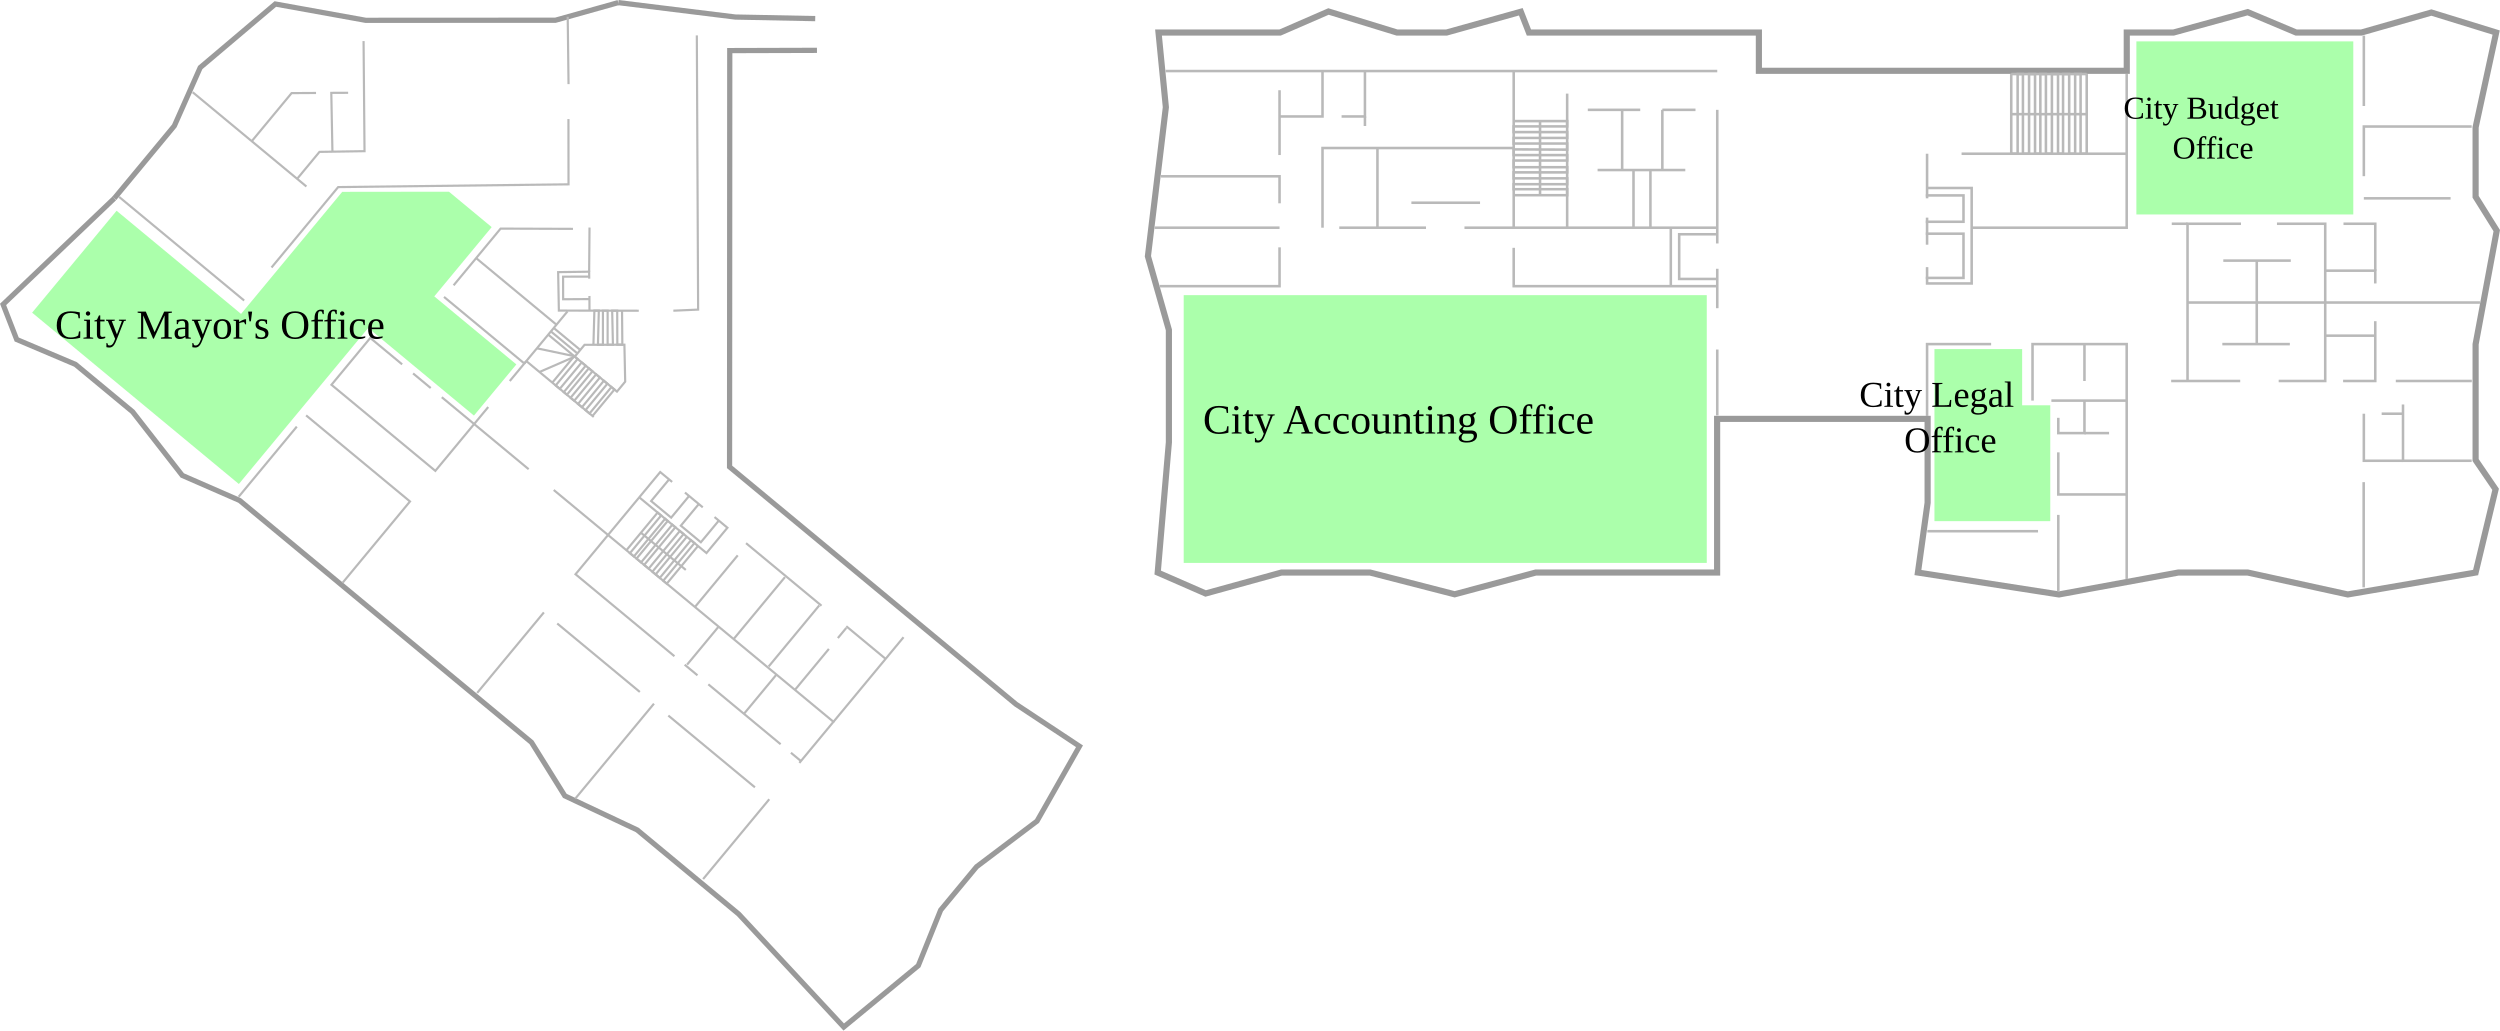
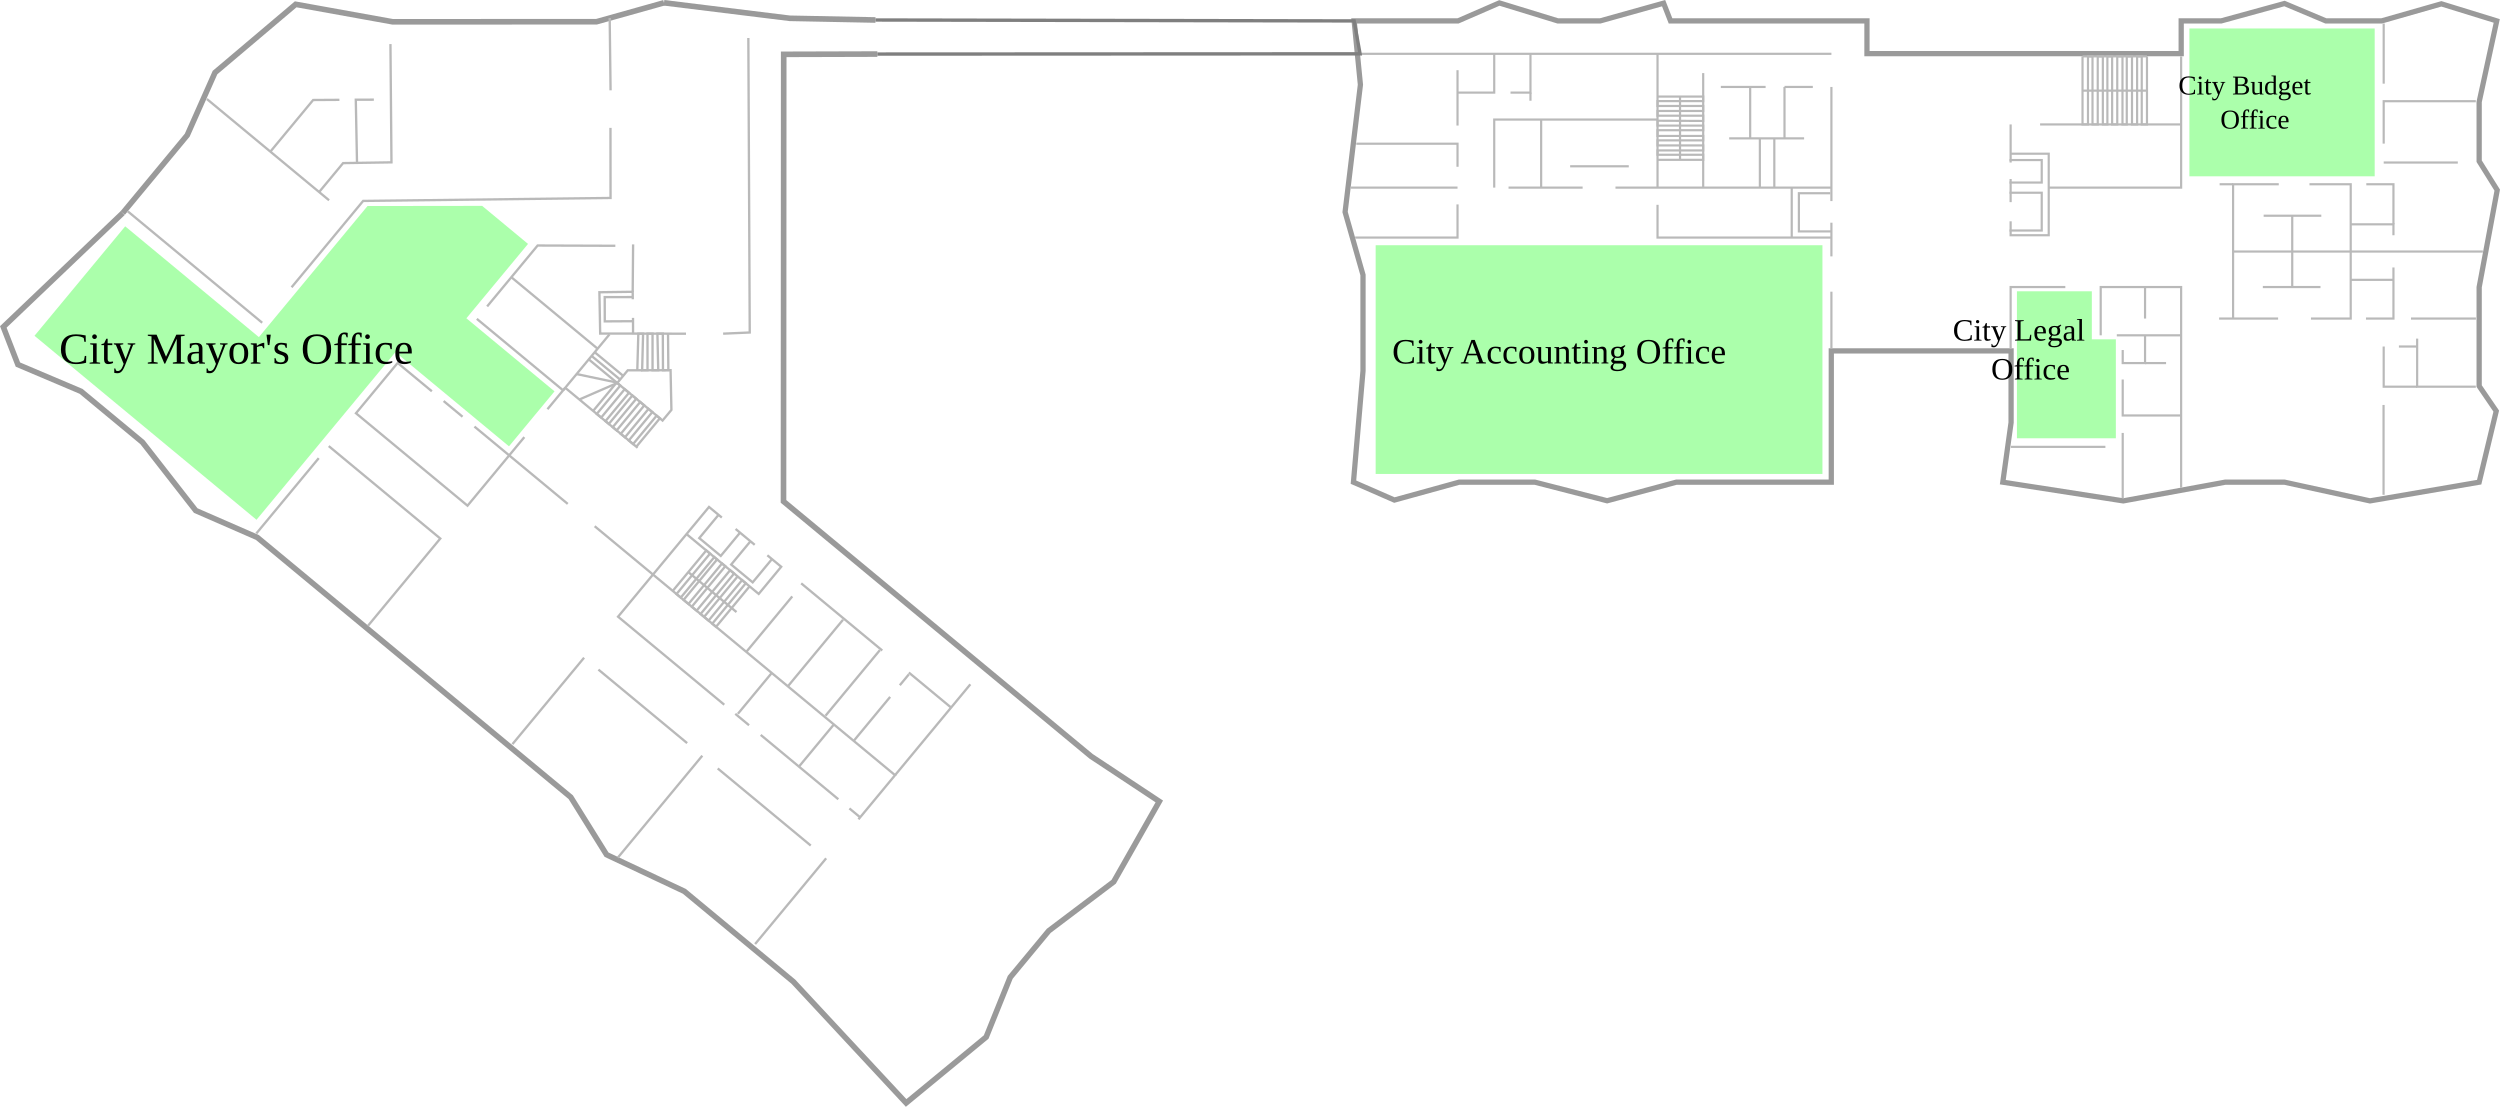
- <svg xmlns="http://www.w3.org/2000/svg" width="243.53mm" height="100.393mm" viewBox="0 0 920.427 379.438" version="1.1" id="svg1" xml:space="preserve">
+ <svg xmlns="http://www.w3.org/2000/svg" width="226.765mm" height="100.393mm" viewBox="0 0 857.064 379.438" version="1.1" id="svg1" xml:space="preserve">
  <defs id="defs1" />
  <g id="layer1" transform="matrix(0.8234949,0,0,0.8234949,-33.44416,-267.4229)">
    <g id="g3" transform="matrix(1.081154,0,0,-1.081154,39.59258,823.0265)">
-       <g id="g1" transform="matrix(0.5611044,0,0,-0.5611044,432.2217,557.0094)">
+       <g id="g1" transform="matrix(0.4462843,0,0,-0.4462843,484.3505,539.986)">
        <g id="layer2">
          <path style="fill:#59ff59;fill-opacity:0;stroke:#9a9a9a;stroke-width:4.535;stroke-dasharray:none;stroke-opacity:1" d="M 496.865,480.029 V 593.271 H 363.178 l -59.728,16.034 -62.334,-16.034 H 175.777 L 119.899,608.704 84.581,593.271 92.83,497.266 V 414.488 L 77.366,360.172 90.594,250.336 85.183,195.297 h 89.592 l 35.676,-15.512 50.508,15.512 h 36.478 l 54.749,-15.311 5.981,15.311 h 169.475 v 28.203 h 271.12 v -28.203 h 34.439 l 54.706,-15.023 35.715,15.023 h 48.045 l 51.588,-14.739 47.761,14.739 -15.165,69.87 v 51.163 l 15.59,24.944 -15.59,83.759 v 85.318 l 14.739,21.588 -14.739,61.331 -94.191,16.146 -73.753,-16.146 h -51.163 l -87.94,16.146 -103.956,-16.146 7.148,-51.456 v -61.786 z" id="path25" />
          <path style="fill:#59ff59;fill-opacity:0;stroke:#b9b9b9;stroke-width:1.89;stroke-dasharray:none;stroke-opacity:1" d="M 90.293,223.679 H 496.965" id="path45" />
          <path style="fill:#59ff59;fill-opacity:0;stroke:#b9b9b9;stroke-width:1.89;stroke-dasharray:none;stroke-opacity:1" d="m 496.965,252.271 v 98.481" id="path46" />
          <path style="fill:#59ff59;fill-opacity:0;stroke:#b9b9b9;stroke-width:1.89;stroke-dasharray:none;stroke-opacity:1" d="m 496.965,369.392 v 29.062" id="path47" />
          <path style="fill:#59ff59;fill-opacity:0;stroke:#b9b9b9;stroke-width:1.89;stroke-dasharray:none;stroke-opacity:1" d="m 496.965,428.919 v 48.604" id="path48" />
          <path style="fill:#59ff59;fill-opacity:0;stroke:#b9b9b9;stroke-width:1.89;stroke-dasharray:none;stroke-opacity:1" d="M 496.965,382.219 H 346.943 v -28.261" id="path49" />
          <path style="fill:#59ff59;fill-opacity:0;stroke:#b9b9b9;stroke-width:1.89;stroke-dasharray:none;stroke-opacity:1" d="m 87.019,301.246 h 87.354 v 19.903" id="path50" />
          <path style="fill:#59ff59;fill-opacity:0;stroke:#b9b9b9;stroke-width:1.89;stroke-dasharray:none;stroke-opacity:1" d="M 82.201,339.127 H 174.374" id="path51" />
          <path style="fill:#59ff59;fill-opacity:0;stroke:#b9b9b9;stroke-width:1.89;stroke-dasharray:none;stroke-opacity:1" d="m 174.374,353.604 v 28.615 H 86.027" id="path52" />
          <path style="fill:#59ff59;fill-opacity:0;stroke:#b9b9b9;stroke-width:1.89;stroke-dasharray:none;stroke-opacity:1" d="m 174.374,237.815 v 47.761" id="path53" />
          <path style="fill:#59ff59;fill-opacity:0;stroke:#b9b9b9;stroke-width:1.89;stroke-dasharray:none;stroke-opacity:1" d="m 174.374,257.151 h 31.668 v -33.472" id="path54" />
          <path style="fill:#59ff59;fill-opacity:0;stroke:#b9b9b9;stroke-width:1.89;stroke-dasharray:none;stroke-opacity:1" d="m 237.309,223.679 v 33.472 h -17.21" id="path55" />
          <path style="fill:#59ff59;fill-opacity:0;stroke:#b9b9b9;stroke-width:1.89;stroke-dasharray:none;stroke-opacity:1" d="m 237.309,257.151 v 7.024" id="path56" />
          <path style="fill:#59ff59;fill-opacity:0;stroke:#b9b9b9;stroke-width:1.89;stroke-dasharray:none;stroke-opacity:1" d="M 206.042,339.127 V 280.401 H 346.943" id="path57" />
          <path style="fill:#59ff59;fill-opacity:0;stroke:#b9b9b9;stroke-width:1.89;stroke-dasharray:none;stroke-opacity:1" d="m 218.398,339.127 h 63.918" id="path58" />
          <path style="fill:#59ff59;fill-opacity:0;stroke:#b9b9b9;stroke-width:1.89;stroke-dasharray:none;stroke-opacity:1" d="M 246.528,339.127 V 280.401" id="path59" />
          <path style="fill:#59ff59;fill-opacity:0;stroke:#b9b9b9;stroke-width:1.89;stroke-dasharray:none;stroke-opacity:1" d="m 271.545,320.724 h 50.596" id="path60" />
          <path style="fill:#59ff59;fill-opacity:0;stroke:#b9b9b9;stroke-width:1.89;stroke-dasharray:none;stroke-opacity:1" d="M 310.661,339.127 H 496.965" id="path61" />
          <path style="fill:#59ff59;fill-opacity:0;stroke:#b9b9b9;stroke-width:1.89;stroke-dasharray:none;stroke-opacity:1" d="M 346.943,339.127 V 223.679" id="path62" />
          <path style="fill:#59ff59;fill-opacity:0;stroke:#b9b9b9;stroke-width:1.89;stroke-dasharray:none;stroke-opacity:1" d="m 386.343,240.315 v 98.812" id="path63" />
          <path style="fill:#59ff59;fill-opacity:0;stroke:#b9b9b9;stroke-width:1.89;stroke-dasharray:none;stroke-opacity:1" d="m 401.56,252.271 h 38.638" id="path64" />
          <path style="fill:#59ff59;fill-opacity:0;stroke:#b9b9b9;stroke-width:1.89;stroke-dasharray:none;stroke-opacity:1" d="m 456.496,252.271 h 24.434" id="path65" />
          <path style="fill:#59ff59;fill-opacity:0;stroke:#b9b9b9;stroke-width:1.89;stroke-dasharray:none;stroke-opacity:1" d="m 456.496,252.271 v 44.36" id="path66" />
          <path style="fill:#59ff59;fill-opacity:0;stroke:#b9b9b9;stroke-width:1.89;stroke-dasharray:none;stroke-opacity:1" d="M 473.414,296.631 H 408.776" id="path67" />
          <path style="fill:#59ff59;fill-opacity:0;stroke:#b9b9b9;stroke-width:1.89;stroke-dasharray:none;stroke-opacity:1" d="M 426.876,296.631 V 252.271" id="path68" />
          <path style="fill:#59ff59;fill-opacity:0;stroke:#b9b9b9;stroke-width:1.89;stroke-dasharray:none;stroke-opacity:1" d="m 435.238,296.631 v 42.496" id="path69" />
          <path style="fill:#59ff59;fill-opacity:0;stroke:#b9b9b9;stroke-width:1.89;stroke-dasharray:none;stroke-opacity:1" d="M 447.709,339.127 V 296.631" id="path70" />
          <path style="fill:#59ff59;fill-opacity:0;stroke:#b9b9b9;stroke-width:1.89;stroke-dasharray:none;stroke-opacity:1" d="m 462.732,339.127 v 43.092" id="path71" />
          <path style="fill:#59ff59;fill-opacity:0;stroke:#b9b9b9;stroke-width:1.89;stroke-dasharray:none;stroke-opacity:1" d="m 496.02,343.967 h -27.115 v 32.941 h 28.06" id="path73" />
          <path style="fill:#59ff59;fill-opacity:0;stroke:#b9b9b9;stroke-width:1.89;stroke-dasharray:none;stroke-opacity:1" d="m 651.596,284.61 v 32.87" id="path103" />
          <path style="fill:#59ff59;fill-opacity:0;stroke:#b9b9b9;stroke-width:1.89;stroke-dasharray:none;stroke-opacity:1" d="m 651.596,331.711 v 19.943" id="path104" />
          <path style="fill:#59ff59;fill-opacity:0;stroke:#b9b9b9;stroke-width:1.89;stroke-dasharray:none;stroke-opacity:1" d="m 651.596,368.189 v 12.026 h 32.87 v -70.351 h -32.87" id="path105" />
          <path style="fill:#59ff59;fill-opacity:0;stroke:#b9b9b9;stroke-width:1.89;stroke-dasharray:none;stroke-opacity:1" d="M 684.467,339.127 H 798.712 V 225.884" id="path106" />
          <path style="fill:#59ff59;fill-opacity:0;stroke:#b9b9b9;stroke-width:1.89;stroke-dasharray:none;stroke-opacity:1" d="M 798.712,284.61 H 677.021" id="path107" />
          <path style="fill:#59ff59;fill-opacity:0;stroke:#b9b9b9;stroke-width:1.89;stroke-dasharray:none;stroke-opacity:1" d="m 651.596,477.897 v -52.986 h 47.201" id="path108" />
          <path style="fill:#59ff59;fill-opacity:0;stroke:#b9b9b9;stroke-width:1.89;stroke-dasharray:none;stroke-opacity:1" d="m 729.317,466.559 v -41.648 h 69.394 v 173.169" id="path109" />
          <path style="fill:#59ff59;fill-opacity:0;stroke:#b9b9b9;stroke-width:1.89;stroke-dasharray:none;stroke-opacity:1" d="m 767.583,424.911 v 27.192" id="path110" />
          <path style="fill:#59ff59;fill-opacity:0;stroke:#b9b9b9;stroke-width:1.89;stroke-dasharray:none;stroke-opacity:1" d="M 798.712,466.559 H 743.206" id="path111" />
          <path style="fill:#59ff59;fill-opacity:0;stroke:#b9b9b9;stroke-width:1.89;stroke-dasharray:none;stroke-opacity:1" d="m 767.583,466.559 v 23.952 h -19.275 v -11.267" id="path112" />
          <path style="fill:#59ff59;fill-opacity:0;stroke:#b9b9b9;stroke-width:1.89;stroke-dasharray:none;stroke-opacity:1" d="m 767.583,490.51 h 18.141" id="path113" />
          <path style="fill:#59ff59;fill-opacity:0;stroke:#b9b9b9;stroke-width:1.89;stroke-dasharray:none;stroke-opacity:1" d="M 798.712,535.721 H 748.308 V 504.683" id="path114" />
          <path style="fill:#59ff59;fill-opacity:0;stroke:#b9b9b9;stroke-width:1.89;stroke-dasharray:none;stroke-opacity:1" d="m 748.308,550.78 v 56.22" id="path115" />
          <path style="fill:#59ff59;fill-opacity:0;stroke:#b9b9b9;stroke-width:1.89;stroke-dasharray:none;stroke-opacity:1" d="M 831.482,452.103 H 882.38" id="path116" />
          <path style="fill:#59ff59;fill-opacity:0;stroke:#b9b9b9;stroke-width:1.89;stroke-dasharray:none;stroke-opacity:1" d="M 843.548,452.103 V 336.22 h 39.4" id="path117" />
          <path style="fill:#59ff59;fill-opacity:0;stroke:#b9b9b9;stroke-width:1.89;stroke-dasharray:none;stroke-opacity:1" d="m 831.926,336.22 h 11.621" id="path118" />
          <path style="fill:#59ff59;fill-opacity:0;stroke:#b9b9b9;stroke-width:1.89;stroke-dasharray:none;stroke-opacity:1" d="m 869.908,363.383 h 49.745" id="path119" />
          <path style="fill:#59ff59;fill-opacity:0;stroke:#b9b9b9;stroke-width:1.89;stroke-dasharray:none;stroke-opacity:1" d="m 894.569,363.383 v 61.527" id="path120" />
          <path style="fill:#59ff59;fill-opacity:0;stroke:#b9b9b9;stroke-width:1.89;stroke-dasharray:none;stroke-opacity:1" d="m 869.2,424.911 h 49.745" id="path121" />
          <path style="fill:#59ff59;fill-opacity:0;stroke:#b9b9b9;stroke-width:1.89;stroke-dasharray:none;stroke-opacity:1" d="m 910.725,452.103 h 34.3 V 336.22 h -35.575" id="path122" />
          <path style="fill:#59ff59;fill-opacity:0;stroke:#b9b9b9;stroke-width:1.89;stroke-dasharray:none;stroke-opacity:1" d="M 843.548,394.279 H 1059.069" id="path123" />
          <path style="fill:#59ff59;fill-opacity:0;stroke:#b9b9b9;stroke-width:1.89;stroke-dasharray:none;stroke-opacity:1" d="m 945.025,370.795 h 36.879 v 9.42" id="path124" />
          <path style="fill:#59ff59;fill-opacity:0;stroke:#b9b9b9;stroke-width:1.89;stroke-dasharray:none;stroke-opacity:1" d="M 981.904,370.795 V 336.22 H 958.487" id="path125" />
          <path style="fill:#59ff59;fill-opacity:0;stroke:#b9b9b9;stroke-width:1.89;stroke-dasharray:none;stroke-opacity:1" d="m 958.203,452.103 h 23.701 v -44.077" id="path126" />
          <path style="fill:#59ff59;fill-opacity:0;stroke:#b9b9b9;stroke-width:1.89;stroke-dasharray:none;stroke-opacity:1" d="M 981.904,418.697 H 945.025" id="path127" />
          <path style="fill:#59ff59;fill-opacity:0;stroke:#b9b9b9;stroke-width:1.89;stroke-dasharray:none;stroke-opacity:1" d="m 997.037,452.103 h 56.02" id="path128" />
          <path style="fill:#59ff59;fill-opacity:0;stroke:#b9b9b9;stroke-width:1.89;stroke-dasharray:none;stroke-opacity:1" d="m 1002.348,469.406 v 41.489 h 50.608" id="path129" />
          <path style="fill:#59ff59;fill-opacity:0;stroke:#b9b9b9;stroke-width:1.89;stroke-dasharray:none;stroke-opacity:1" d="M 1002.348,510.895 H 973.486 V 476.22" id="path130" />
          <path style="fill:#59ff59;fill-opacity:0;stroke:#b9b9b9;stroke-width:1.89;stroke-dasharray:none;stroke-opacity:1" d="m 986.614,476.22 h 15.734" id="path131" />
          <path style="fill:#59ff59;fill-opacity:0;stroke:#b9b9b9;stroke-width:1.89;stroke-dasharray:none;stroke-opacity:1" d="m 973.486,317.48 h 63.941" id="path132" />
          <path style="fill:#59ff59;fill-opacity:0;stroke:#b9b9b9;stroke-width:1.89;stroke-dasharray:none;stroke-opacity:1" d="m 973.486,301.166 v -36.599 h 79.47" id="path133" />
          <path style="fill:#59ff59;fill-opacity:0;stroke:#b9b9b9;stroke-width:1.89;stroke-dasharray:none;stroke-opacity:1" d="M 973.486,249.436 V 197.565" id="path134" />
          <path style="fill:#59ff59;fill-opacity:0;stroke:#b9b9b9;stroke-width:1.89;stroke-dasharray:none;stroke-opacity:1" d="m 650.651,315.338 h 27.786 v 19.416 h -27.786" id="path139" />
          <path style="fill:#59ff59;fill-opacity:0;stroke:#b9b9b9;stroke-width:1.89;stroke-dasharray:none;stroke-opacity:1" d="m 650.651,343.542 h 27.786 v 32.597 h -27.786" id="path140" />
          <path style="fill:#59ff59;fill-opacity:0;stroke:#b9b9b9;stroke-width:1.89;stroke-dasharray:none;stroke-opacity:1" d="M 366.359,315.175 V 260.558" id="path156" />
          <path style="fill:#59ff59;fill-opacity:0;stroke:#b9b9b9;stroke-width:1.89;stroke-dasharray:none;stroke-opacity:1" d="m 346.943,260.558 h 39.4 v 3.908 h -39.4 v 4.209 h 39.4 v 4.309 h -39.4 v 4.109 h 39.4 v 4.51 l -39.4,-0.2 10e-6,4.209 h 39.4 v 4.009 h -39.4 v 4.911 h 39.4 v 3.808 h -39.4 v 4.409 h 39.4 v 4.309 h -39.4 v 3.708 h 39.4 v 4.409 h -39.4" id="path157" />
          <path style="fill:#59ff59;fill-opacity:0;stroke:#b9b9b9;stroke-width:1.89;stroke-dasharray:none;stroke-opacity:1" d="m 713.729,255.447 h 55.719" id="path158" />
          <path style="fill:#59ff59;fill-opacity:0;stroke:#b9b9b9;stroke-width:1.89;stroke-dasharray:none;stroke-opacity:1" d="m 713.629,225.884 v 58.726 h 4.71 v -58.726 h 3.908 v 58.726 h 4.51 v -58.726 h 4.409 v 58.726 h 3.908 c 0,0 0,-58.726 0,-58.726 h 4.109 v 58.726 h 4.409 v -58.726 h 4.51 v 58.726 h 3.708 v -58.726 h 4.51 v 58.726 h 4.409 v -58.726 h 4.009 v 58.726 h 4.51 v -58.726" id="path173" />
          <path style="fill:#59ff59;fill-opacity:0;stroke:#b9b9b9;stroke-width:1.89;stroke-dasharray:none;stroke-opacity:1" d="m 713.629,225.884 h 55.619" id="path174" />
          <path style="fill:#59ff59;fill-opacity:0;stroke:#b9b9b9;stroke-width:1.89;stroke-dasharray:none;stroke-opacity:1" d="m 651.797,562.806 h 81.575" id="path183" />
          <path style="fill:#59ff59;fill-opacity:0;stroke:#b9b9b9;stroke-width:1.89;stroke-dasharray:none;stroke-opacity:1" d="m 973.368,526.65 v 77.524" id="path186" />
        </g>
        <g id="layer3">
          <path class="rooms" data-floorlocation="Fourth Floor" data-roomname="Lipa City Accounting Office" style="fill:#59ff59;fill-opacity:0.5;stroke:#b9b9b9;stroke-width:1.89;stroke-dasharray:none;stroke-opacity:0" d="M 489.235,388.833 H 103.743 V 586.175 H 489.235 Z" id="path177" />
          <path class="rooms" data-floorlocation="Fourth Floor" data-roomname="Lipa City Legal Office" style="fill:#59ff59;fill-opacity:0.5;stroke:#b9b9b9;stroke-dasharray:none;stroke-opacity:0" d="m 721.664,428.577 h -64.627 v 126.814 h 85.353 V 470.007 H 721.664 Z" id="path182" />
          <path class="rooms" data-floorlocation="Fourth Floor" data-roomname="Lipa City Budget Office" style="fill:#59ff59;fill-opacity:0.5;stroke:#b9b9b9;stroke-width:1.89;stroke-dasharray:none;stroke-opacity:0" d="M 805.849,201.816 H 965.715 V 329.369 H 805.849 Z" id="path191" />
        </g>
        <text xml:space="preserve" style="font-size:11.902px;text-align:center;writing-mode:lr-tb;direction:ltr;text-anchor:middle;fill:#000000;stroke:#b9b9b9;stroke-width:1.151;stroke-opacity:0" x="753.17" y="-315.571" id="text1" transform="matrix(1.978103,0,0,1.978103,-600.9975,883.0035)">
          <tspan id="tspan1" style="stroke-width:1.151" x="753.17" y="-315.571">City Budget </tspan>
          <tspan style="stroke-width:1.151" x="753.17" y="-300.694" id="tspan2">Office</tspan>
        </text>
        <text xml:space="preserve" style="font-size:13.576px;text-align:center;writing-mode:lr-tb;direction:ltr;text-anchor:middle;fill:#000000;stroke:#b9b9b9;stroke-width:1.313;stroke-opacity:0" x="657.19" y="-208.228" id="text4" transform="matrix(1.978103,0,0,1.978103,-600.9975,883.0035)">
          <tspan style="stroke-width:1.313" x="657.19" y="-208.228" id="tspan4">City Legal </tspan>
          <tspan style="stroke-width:1.313" x="657.19" y="-191.258" id="tspan5">Office</tspan>
        </text>
        <text xml:space="preserve" style="font-size:15.553px;text-align:center;writing-mode:lr-tb;direction:ltr;text-anchor:middle;fill:#000000;stroke:#b9b9b9;stroke-width:1.504;stroke-opacity:0" x="453.805" y="-198.253" id="text7" transform="matrix(1.978103,0,0,1.978103,-600.9975,883.0035)">
          <tspan style="stroke-width:1.504" x="453.805" y="-198.253" id="tspan7">City Accounting Office</tspan>
        </text>
      </g>
      <g id="g2" transform="matrix(0.3673439,-0.3044333,-0.3044333,-0.3673439,179.9054,613.3106)">
        <g id="layer2-1">
          <path style="fill:#59ff59;fill-opacity:0;stroke:#b9b9b9;stroke-width:1.89;stroke-opacity:0" d="m 215.662,278.196 28.06,-1.203" id="path21" />
          <path style="fill:#59ff59;fill-opacity:0;stroke:#9a9a9a;stroke-width:4.535;stroke-dasharray:none;stroke-opacity:1" d="M 101.016,554.57 V 472.937 L 86.027,419.699 101.016,335.747 170.365,296.636 296.949,191.611 329.105,145.126" id="path23" />
          <path style="fill:#59ff59;fill-opacity:0;stroke:#9a9a9a;stroke-width:4.535;stroke-dasharray:none;stroke-opacity:1" d="M 329.105,145.126 415.254,89.993 469.393,46.901" id="path24" />
          <path style="fill:#59ff59;fill-opacity:0;stroke:#9a9a9a;stroke-width:4.535;stroke-dasharray:none;stroke-opacity:1" d="m 488.101,67.107 -58.054,48.399 230.108,277.923 h 322.424 l 65.619,-7.086 13.039,73.414 -15.094,63.918 v 48.753 l 15.802,49.462 -15.802,82.201 -132.584,-17.29 H 799.329 l -67.178,17.29 -51.871,-17.29 H 351.762 l -52.155,15.023 -68.311,-15.023 h -64.343 l -53.005,15.873 -28.487,-15.873 15.556,-132.229" id="path25-2" />
          <path style="fill:#59ff59;fill-opacity:0;stroke:#b9b9b9;stroke-width:1.89;stroke-dasharray:none;stroke-opacity:1" d="m 399.656,123.565 152.527,182.291 -15.934,14.431" id="path26" />
          <path style="fill:#59ff59;fill-opacity:0;stroke:#b9b9b9;stroke-width:1.89;stroke-dasharray:none;stroke-opacity:1" d="m 513.2,339.427 -53.414,44.094 -21.747,-25.254 20.444,-17.437 3.908,4.61" id="path27" />
          <path style="fill:#59ff59;fill-opacity:0;stroke:#b9b9b9;stroke-width:1.89;stroke-dasharray:none;stroke-opacity:1" d="m 472.112,356.865 8.131,9.769" id="path28" />
          <path style="fill:#59ff59;fill-opacity:0;stroke:#b9b9b9;stroke-width:1.89;stroke-dasharray:none;stroke-opacity:1" d="m 461.237,344.079 -17.386,14.489 12.527,15.032 17.458,-14.664" id="path29" />
          <path style="fill:#59ff59;fill-opacity:0;stroke:#b9b9b9;stroke-width:1.89;stroke-dasharray:none;stroke-opacity:1" d="M 458.482,340.83 434.331,311.167" id="path30" />
          <path style="fill:#59ff59;fill-opacity:0;stroke:#b9b9b9;stroke-width:1.89;stroke-dasharray:none;stroke-opacity:1" d="m 424.009,321.188 -48.437,39.856 v 63.847" id="path31" />
          <path style="fill:#59ff59;fill-opacity:0;stroke:#b9b9b9;stroke-width:1.89;stroke-dasharray:none;stroke-opacity:1" d="m 375.571,437.93 h 89.854" id="path32" />
          <path style="fill:#59ff59;fill-opacity:0;stroke:#b9b9b9;stroke-width:1.89;stroke-dasharray:none;stroke-opacity:1" d="M 465.992,437.93 V 379.256" id="path33" />
          <path style="fill:#59ff59;fill-opacity:0;stroke:#b9b9b9;stroke-width:1.89;stroke-dasharray:none;stroke-opacity:1" d="M 465.992,394.279 H 375.571" id="path34" />
          <path style="fill:#59ff59;fill-opacity:0;stroke:#b9b9b9;stroke-width:1.89;stroke-dasharray:none;stroke-opacity:1" d="m 465.992,435.238 h 75.894" id="path35" />
          <path style="fill:#59ff59;fill-opacity:0;stroke:#b9b9b9;stroke-width:1.89;stroke-dasharray:none;stroke-opacity:1" d="m 543.364,405.469 h -47.502 v -13.304 l 26.536,-22.121 20.966,24.235 z" id="path37" />
          <path style="fill:#59ff59;fill-opacity:0;stroke:#b9b9b9;stroke-width:1.89;stroke-dasharray:none;stroke-opacity:1" d="m 465.992,435.238 v 22.443" id="path38" />
          <path style="fill:#59ff59;fill-opacity:0;stroke:#b9b9b9;stroke-width:1.89;stroke-dasharray:none;stroke-opacity:1" d="M 465.992,486.967 V 558.822 H 349.069 v -52.722 h 35.856" id="path40" />
          <path style="fill:#59ff59;fill-opacity:0;stroke:#b9b9b9;stroke-width:1.89;stroke-dasharray:none;stroke-opacity:1" d="m 397.255,506.1 h 19.842" id="path41" />
          <path style="fill:#59ff59;fill-opacity:0;stroke:#b9b9b9;stroke-width:1.89;stroke-dasharray:none;stroke-opacity:1" d="m 429.569,506.1 h 36.423" id="path42" />
          <path style="fill:#59ff59;fill-opacity:0;stroke:#b9b9b9;stroke-width:1.89;stroke-dasharray:none;stroke-opacity:1" d="m 465.992,506.1 h 61.367" id="path43" />
          <path style="fill:#59ff59;fill-opacity:0;stroke:#b9b9b9;stroke-width:1.89;stroke-dasharray:none;stroke-opacity:1" d="m 555.591,506.1 h 314.875 v 46.284" id="path44" />
          <path style="fill:#59ff59;fill-opacity:0;stroke:#b9b9b9;stroke-width:1.89;stroke-dasharray:none;stroke-opacity:1" d="M 870.465,506.1 V 410.88" id="path45-4" />
          <path style="fill:#59ff59;fill-opacity:0;stroke:#b9b9b9;stroke-width:1.89;stroke-dasharray:none;stroke-opacity:1" d="M 870.465,550.279 H 859.208" id="path46-2" />
          <path style="fill:#59ff59;fill-opacity:0;stroke:#b9b9b9;stroke-width:1.89;stroke-dasharray:none;stroke-opacity:1" d="M 847.616,550.279 H 766.242" id="path47-5" />
          <path style="fill:#59ff59;fill-opacity:0;stroke:#b9b9b9;stroke-width:1.89;stroke-dasharray:none;stroke-opacity:1" d="M 754.016,550.279 H 739.585" id="path48-8" />
          <path style="fill:#59ff59;fill-opacity:0;stroke:#b9b9b9;stroke-width:1.89;stroke-dasharray:none;stroke-opacity:1" d="M 728.06,550.279 H 616.722 V 435.238 h 13.429" id="path49-6" />
          <path style="fill:#59ff59;fill-opacity:0;stroke:#b9b9b9;stroke-width:1.89;stroke-dasharray:none;stroke-opacity:1" d="m 644.581,435.238 h 20.043" id="path50-2" />
          <path style="fill:#59ff59;fill-opacity:0;stroke:#b9b9b9;stroke-width:1.89;stroke-dasharray:none;stroke-opacity:1" d="m 677.853,435.238 h 14.531 v 28.456 h -75.662" id="path51-6" />
          <path style="fill:#59ff59;fill-opacity:0;stroke:#b9b9b9;stroke-width:1.89;stroke-dasharray:none;stroke-opacity:1" d="m 806.328,506.1 v 44.179" id="path53-5" />
          <path style="fill:#59ff59;fill-opacity:0;stroke:#b9b9b9;stroke-width:1.89;stroke-dasharray:none;stroke-opacity:1" d="m 870.465,435.238 h -44.295 1.403" id="path54-3" />
          <path style="fill:#59ff59;fill-opacity:0;stroke:#b9b9b9;stroke-width:1.89;stroke-dasharray:none;stroke-opacity:1" d="M 798.311,435.238 H 713.329" id="path55-9" />
          <path style="fill:#59ff59;fill-opacity:0;stroke:#b9b9b9;stroke-width:1.89;stroke-dasharray:none;stroke-opacity:1" d="m 714.531,447.96 v 58.14" id="path56-2" />
          <path style="fill:#59ff59;fill-opacity:0;stroke:#b9b9b9;stroke-width:1.89;stroke-dasharray:none;stroke-opacity:1" d="M 687.933,486.4 H 637.408" id="path67-4" />
          <path style="fill:#59ff59;fill-opacity:0;stroke:#b9b9b9;stroke-width:1.89;stroke-dasharray:none;stroke-opacity:1" d="m 637.408,506.1 v -42.407 h 3.968 v 42.407 h 4.464 v -42.407 h 2.949 v 42.407 h 5.129 v -42.407 h 3.472 v 42.407 h 5.031 v -42.407 h 4.181 v 42.407 h 8.362 v -42.407 h 3.897 v 42.407 h 3.968 v -42.407" id="path68-6" />
          <path style="fill:#59ff59;fill-opacity:0;stroke:#b9b9b9;stroke-width:1.89;stroke-dasharray:none;stroke-opacity:1" d="m 670.289,463.694 v 42.407" id="path69-1" />
          <path style="fill:#59ff59;fill-opacity:0;stroke:#b9b9b9;stroke-width:1.89;stroke-dasharray:none;stroke-opacity:1" d="m 870.465,593.261 v 89.854" id="path70-8" />
          <path style="fill:#59ff59;fill-opacity:0;stroke:#b9b9b9;stroke-width:1.89;stroke-dasharray:none;stroke-opacity:1" d="M 854.319,593.261 H 756.812" id="path71-2" />
          <path style="fill:#59ff59;fill-opacity:0;stroke:#b9b9b9;stroke-width:1.89;stroke-dasharray:none;stroke-opacity:1" d="m 740.655,593.261 v 106.861" id="path72" />
          <path style="fill:#59ff59;fill-opacity:0;stroke:#b9b9b9;stroke-width:1.89;stroke-dasharray:none;stroke-opacity:1" d="M 724.753,593.261 H 631.754" id="path73-1" />
          <path style="fill:#59ff59;fill-opacity:0;stroke:#b9b9b9;stroke-width:1.89;stroke-dasharray:none;stroke-opacity:1" d="m 616.722,593.261 v 90.604" id="path74" />
          <path style="fill:#59ff59;fill-opacity:0;stroke:#b9b9b9;stroke-width:1.89;stroke-dasharray:none;stroke-opacity:1" d="m 349.069,605.898 v 78.969" id="path75" />
          <path style="fill:#59ff59;fill-opacity:0;stroke:#b9b9b9;stroke-width:1.89;stroke-dasharray:none;stroke-opacity:1" d="m 349.069,593.261 h 116.923 v 91.406" id="path76" />
          <path style="fill:#59ff59;fill-opacity:0;stroke:#b9b9b9;stroke-width:1.89;stroke-dasharray:none;stroke-opacity:1" d="m 303.204,182.569 37.787,44.474" id="path77" />
          <path style="fill:#59ff59;fill-opacity:0;stroke:#b9b9b9;stroke-width:1.89;stroke-dasharray:none;stroke-opacity:1" d="m 360.265,250.428 36.14,43.51 -152.213,129.253 v 90.51" id="path78" />
          <path style="fill:#59ff59;fill-opacity:0;stroke:#b9b9b9;stroke-width:1.89;stroke-dasharray:none;stroke-opacity:1" d="M 244.192,550.88 H 103.318" id="path79" />
          <path style="fill:#59ff59;fill-opacity:0;stroke:#b9b9b9;stroke-width:1.89;stroke-dasharray:none;stroke-opacity:1" d="M 222.677,440.344 H 94.603" id="path81" />
          <path style="fill:#59ff59;fill-opacity:0;stroke:#b9b9b9;stroke-width:1.89;stroke-dasharray:none;stroke-opacity:1" d="m 161.145,440.344 v -54.116 l 16.235,-13.629" id="path82" />
          <path style="fill:#59ff59;fill-opacity:0;stroke:#b9b9b9;stroke-width:1.89;stroke-dasharray:none;stroke-opacity:1" d="m 180.387,311.668 61.532,72.956 -29.664,25.386 v 30.333" id="path83" />
          <path style="fill:#59ff59;fill-opacity:0;stroke:#b9b9b9;stroke-width:1.89;stroke-dasharray:none;stroke-opacity:1" d="m 198.699,354.738 -11.196,9.354 33.283,38.619" id="path84" />
          <path style="fill:#59ff59;fill-opacity:0;stroke:#b9b9b9;stroke-width:1.89;stroke-dasharray:none;stroke-opacity:1" d="M 758.087,505.958 V 436.335" id="path86" />
          <path style="fill:#59ff59;fill-opacity:0;stroke:#b9b9b9;stroke-width:1.89;stroke-dasharray:none;stroke-opacity:1" d="m 796.637,436.301 v 68.682" id="path87" />
          <path style="fill:#59ff59;fill-opacity:0;stroke:#b9b9b9;stroke-width:1.89;stroke-dasharray:none;stroke-opacity:1" d="M 827.107,506.1 V 459.986" id="path88" />
          <path style="fill:#59ff59;fill-opacity:0;stroke:#b9b9b9;stroke-width:1.89;stroke-dasharray:none;stroke-opacity:1" d="M 827.107,447.76 V 436.335" id="path89" />
          <path style="fill:#59ff59;fill-opacity:0;stroke:#b9b9b9;stroke-width:1.89;stroke-dasharray:none;stroke-opacity:1" d="m 540.539,435.238 v -29.769 h -3.388 v 29.769 h -4.51 v -29.769 h -4.009 v 29.769 h -4.409 v -29.769 h -4.309 v 29.769 h -4.109 v -29.769 h -4.109 v 29.769 H 508.189 v -29.769 h -4.51 v 29.769 h -4.61 v -29.769 h -3.808 v 29.769" id="path102" />
          <path style="fill:#59ff59;fill-opacity:0;stroke:#b9b9b9;stroke-width:1.89;stroke-dasharray:none;stroke-opacity:1" d="m 480.802,435.238 15.06,-29.769" id="path103-1" />
          <path style="fill:#59ff59;fill-opacity:0;stroke:#b9b9b9;stroke-width:1.89;stroke-dasharray:none;stroke-opacity:1" d="M 465.992,420.853 495.261,405.469" id="path104-9" />
          <path style="fill:#59ff59;fill-opacity:0;stroke:#b9b9b9;stroke-width:1.89;stroke-dasharray:none;stroke-opacity:1" d="m 465.992,405.469 h 29.269" id="path105-7" />
          <path style="fill:#59ff59;fill-opacity:0;stroke:#b9b9b9;stroke-width:1.89;stroke-dasharray:none;stroke-opacity:1" d="m 465.992,401.861 h 29.269" id="path106-6" />
          <path style="fill:#59ff59;fill-opacity:0;stroke:#b9b9b9;stroke-width:1.89;stroke-dasharray:none;stroke-opacity:1" d="m 465.992,397.964 h 29.269" id="path107-2" />
          <path style="fill:#59ff59;fill-opacity:0;stroke:#b9b9b9;stroke-width:1.89;stroke-dasharray:none;stroke-opacity:1" d="m 502.012,348.663 19.006,22.532 -3.331,2.777 -18.91,-22.638 -3.365,2.778 19.341,22.306 -3.533,2.945 -18.84,-22.749 -3.147,2.598 18.864,22.754 -3.324,2.771 -18.281,-23.262 -2.963,2.446 18.241,23.32" id="path108-9" />
          <path style="fill:#59ff59;fill-opacity:0;stroke:#b9b9b9;stroke-width:1.89;stroke-dasharray:none;stroke-opacity:1" d="M 741.188,548.901 V 506.525" id="path109-5" />
          <path style="fill:#59ff59;fill-opacity:0;stroke:#b9b9b9;stroke-width:1.89;stroke-dasharray:none;stroke-opacity:1" d="m 626.708,435.238 v 24.377 h 22.534 v -24.377" id="path114-2" />
          <path style="fill:#59ff59;fill-opacity:0;stroke:#b9b9b9;stroke-width:1.89;stroke-dasharray:none;stroke-opacity:1" d="m 660.155,435.238 v 24.377 h 22.534 v -24.377" id="path115-0" />
        </g>
        <g id="layer3-0">
          <path class="rooms" data-floorlocation="Fourth Floor" data-roomname="Lipa City Mayor_s Office" style="fill:#59ff59;fill-opacity:0.5;stroke:#b9b9b9;stroke-width:1.89;stroke-dasharray:none;stroke-opacity:0" d="M 368.79,364.982 H 320.687 l -71.152,59.127 V 561.515 H 109.412 V 676.249 H 342.133 V 500.573 h 119.055 v -57.624 h -92.398 z" id="path127-3" />
        </g>
        <text xml:space="preserve" style="font-size:35.761px;text-align:center;writing-mode:lr-tb;direction:ltr;text-anchor:middle;fill:#000000;stroke:#b9b9b9;stroke-width:3.458;stroke-opacity:0" x="-144.238" y="613.007" id="text8" transform="rotate(-39.64996)">
          <tspan style="stroke-width:3.458" x="-144.238" y="613.007" id="tspan8">City Mayor's Office</tspan>
        </text>
      </g>
+       <path style="fill:#ff0000;stroke:#7f7f7f;stroke-width:1.303;stroke-opacity:1;fill-opacity:0" d="m 338.777,440.065 185.87,0.096 -2.281,12.667 -184.31,0.355" id="path1" />
    </g>
  </g>
</svg>
